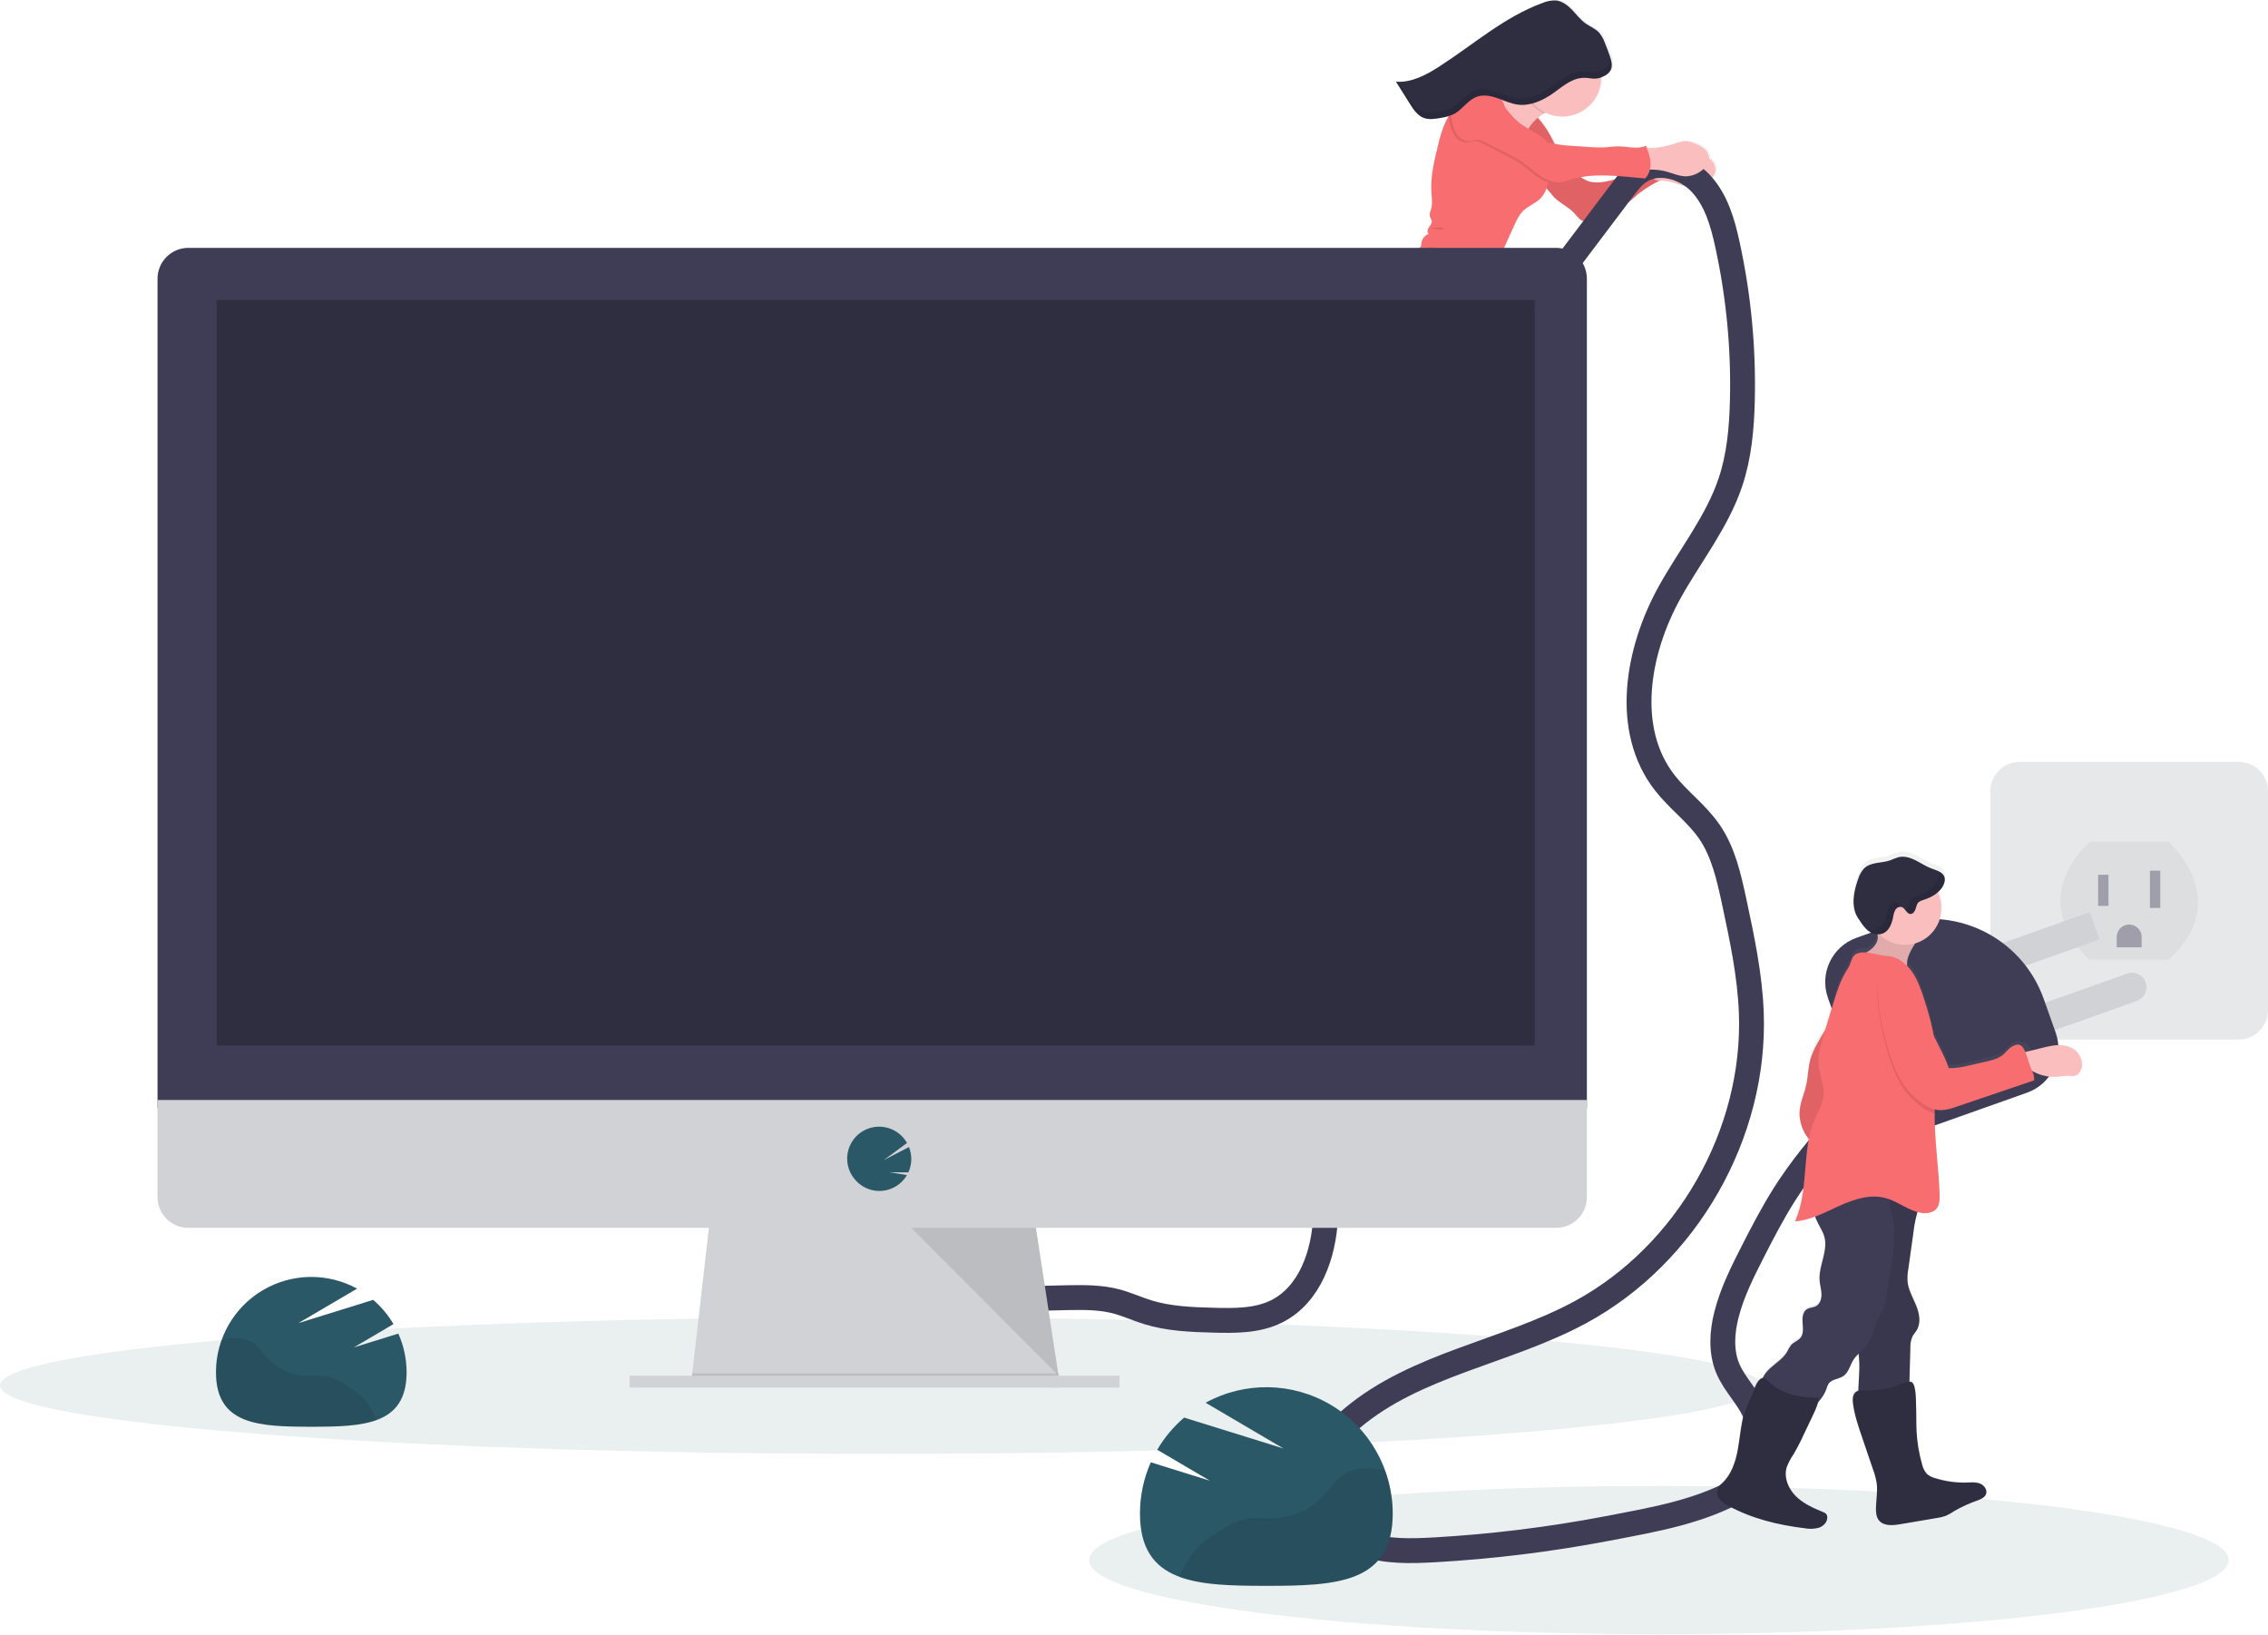
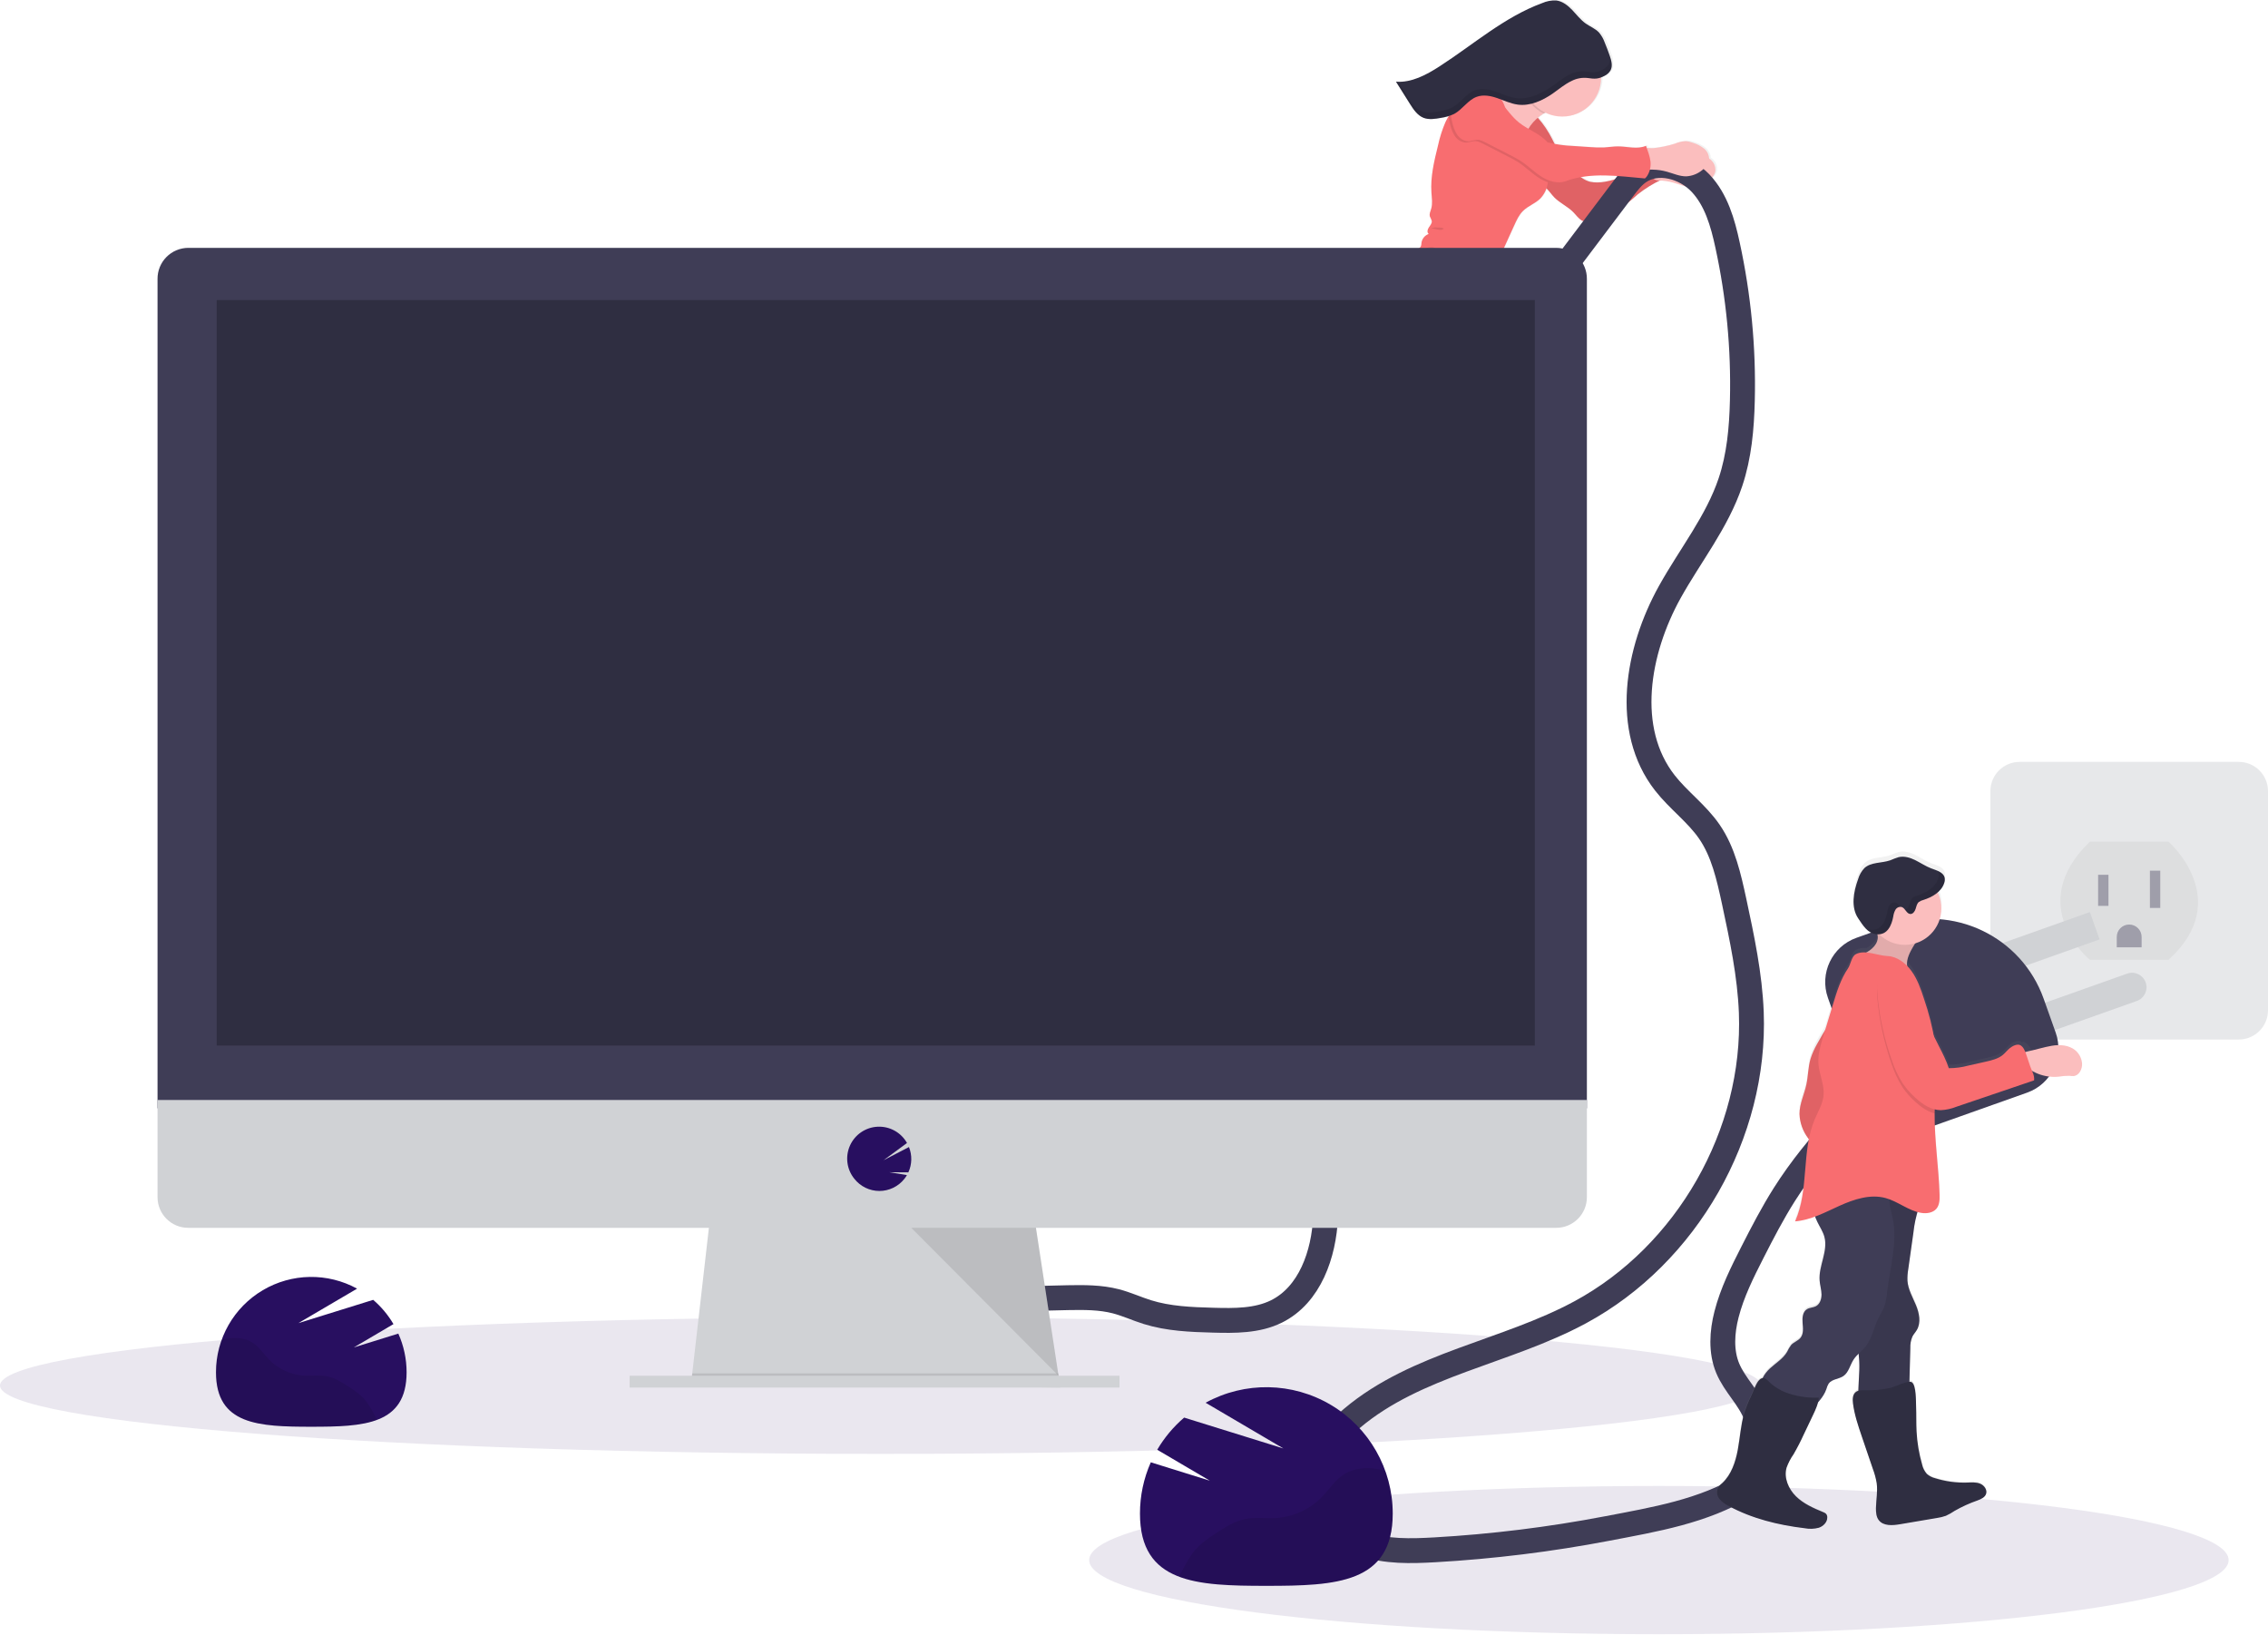
<svg xmlns="http://www.w3.org/2000/svg" xmlns:xlink="http://www.w3.org/1999/xlink" data-name="Layer 1" width="1094.72" height="788.69" viewBox="0 0 1094.72 788.69">
  <defs>
    <linearGradient id="a" x1="2938.83" y1="215.4" x2="2938.83" y2="-91.93" gradientTransform="rotate(59.3 1726.545 -1812.88)" gradientUnits="userSpaceOnUse">
      <stop offset="0" stop-color="gray" stop-opacity=".25" />
      <stop offset=".54" stop-color="gray" stop-opacity=".12" />
      <stop offset="1" stop-color="gray" stop-opacity=".1" />
    </linearGradient>
    <linearGradient id="b" x1="1364.21" y1="820.42" x2="1364.21" y2="492.03" gradientTransform="matrix(-1 -.04 -.04 1 2349.24 29.65)" xlink:href="#a" />
  </defs>
  <g opacity=".5">
    <rect x="960.72" y="367.69" width="134" height="134" rx="14.12" fill="#d0d2d5" />
    <path d="M1008.72 406.2h38s32 28 0 57h-38s-32-26 0-57z" opacity=".1" />
    <path fill="#3f3d56" d="M1012.72 422.19h5v15h-5zm25-2h5v18h-5zm-10 26a6 6 0 016 6v5h-12v-5a6 6 0 016-6z" />
  </g>
  <path d="M674.41 294.11c3.17-.07 6.33.17 9.49 0 2.89-.14 5.76-.61 8.65-.9 4.94-.49 9.92-.45 14.88-.66 3.26-.14 6.7-.46 9.34-2.38 2.48-1.79 3.86-4.71 6.07-6.83 9-8.65 15.17-20.22 23.17-29.82 2-2.44 4.09-4.87 5.9-7.48 3.47-5 5.92-10.67 8.36-16.27a45.11 45.11 0 002.4-6.42c.45-1.76.68-3.58 1.28-5.3 1.24-3.52 4.22-6.6 4.58-10.31l-.42.06c3.64-4.63 3.08-12.7 4.88-18.63a80.28 80.28 0 014.17-10.29l6.69-14.57c1.15-2.5 2.35-5.08 4.34-7 2.41-2.33 5.77-3.49 8.19-5.81a12.71 12.71 0 003.14-5.11l.21.2c1.28 1.25 2.28 2.78 3.53 4.07 2.69 2.78 6.42 4.37 9.16 7.1 1.4 1.39 2.55 3.08 4.24 4.09a4.7 4.7 0 005.44-.67c4.91-4.32 12.23-4.72 17.54-8.53 1.47-1.06 2.75-2.35 4.13-3.51a56.32 56.32 0 0110.67-6.7 26.61 26.61 0 016.59.94c3.08.85 6.09 2.26 9.29 2.2a13.4 13.4 0 007.81-3c1.63-1.26 3.12-3 3.36-5a6.42 6.42 0 00-2.4-5.4c-.22-.19-.45-.36-.68-.53A6.68 6.68 0 00876 127a16 16 0 00-5.45-2.78 11.69 11.69 0 00-3.44-.78 15.7 15.7 0 00-5.34 1.25 51.34 51.34 0 01-10.47 2.2c-.63.06-1.91-.07-3-.08l-.37-1.06c-4.16 1.92-9 .34-13.56.35-2.22 0-4.43.39-6.64.53a59.92 59.92 0 01-7.34-.16L813 126a87.11 87.11 0 01-9.42-1c-.83-1.69-1.66-3.38-2.59-5a46.27 46.27 0 00-5.49-7.63 26.52 26.52 0 012.64-2l.18-.11c.23-.13.51-.27.82-.41a18.93 18.93 0 0027.06-17.08 14.5 14.5 0 001.6-.73c.3-.16.6-.33.89-.52l.43-.29a8.34 8.34 0 00.78-.67c.12-.12.24-.24.35-.37a4.78 4.78 0 00.57-.84c.06-.12.12-.23.17-.35s0-.09.05-.14.07-.18.1-.26 0-.12.05-.18l.06-.24a1.29 1.29 0 000-.19v-.44a1.64 1.64 0 010-.22 1.7 1.7 0 000-.22v-.22a1.62 1.62 0 000-.22v-.27a1.79 1.79 0 000-.23v-.91a1.16 1.16 0 000-.18 2.33 2.33 0 000-.28v-.16c0-.05 0-.2-.07-.3v-.14l-.09-.32v-.12c0-.11-.07-.22-.1-.33v-.1l-.12-.36v-.06c0-.17-.11-.35-.17-.52-.75-2.16-1.56-4.31-2.42-6.43a15.64 15.64 0 00-2.78-4.86c-1.77-1.88-4.31-2.82-6.43-4.32-2.5-1.76-4.37-4.25-6.49-6.47s-4.69-4.23-7.74-4.6a15.16 15.16 0 00-7.06 1.29c-18.37 6.78-33.41 20.14-49.88 30.74-6.41 4.13-13.59 8-21.18 7.47l6.7 10.64c.32.52.65 1 1 1.54s.7 1 1.07 1.5a12.07 12.07 0 003.51 3.22 7.69 7.69 0 001.08.52 8.88 8.88 0 001 .31c2.39.57 5 .09 7.42-.39.83-.16 1.66-.33 2.48-.52l1-.28h.16v.16c-.56 1-1.09 1.91-1.56 2.9a60.81 60.81 0 00-3.57 11.12c-1.89 7.5-3.79 15.16-3.29 22.86.17 2.6.61 5.26-.14 7.76-.36 1.23-1 2.49-.66 3.71a17.12 17.12 0 01.92 2.18c.16 1.16-.76 2.16-1.42 3.12s-1 2.49-.06 3.16a5.39 5.39 0 00-3.57 4.45 3.79 3.79 0 01-.34 1.71 4.23 4.23 0 01-1 .93 5.39 5.39 0 00-1.87 3.36c-1.93 0-3.56 1.88-5.32 3a21.45 21.45 0 01-4.85 1.76c-4.83 1.54-9 4.71-12.77 8.05-2.1 1.83-4.22 3.85-5.14 6.47-.3.86-.46 1.76-.72 2.63a18.14 18.14 0 01-2.32 4.74 34.23 34.23 0 01-7 7.82 18.59 18.59 0 00-3.6 3.86c-1.53 2.21-4.64 2.87-6.28 5a23.75 23.75 0 01-2 3c-1.27 1.2-3.19 1.3-4.81 2-3.79 1.57-5.54 6-8.92 8.34a.94.94 0 01-.67.22c-.29 0-.46-.35-.71-.52-.49-.33-1.14-.08-1.72.07s-1.36.09-1.51-.49c-8.15-4.94-16.16-10.3-24.32-15.24l-3.72-2.25-19.9-12.06a1.48 1.48 0 00-1.57 0l-.62.43c-1-1.06-2.11-2-2.77-2.78-.27-.31-.54-.62-.82-.92a1.22 1.22 0 00.53-.1 1 1 0 00.43-1.3 3.26 3.26 0 00-.92-1.17 22.15 22.15 0 01-2.39-2.73 25.24 25.24 0 00-2.63-3.44 4.83 4.83 0 00-3.9-1.55 6.33 6.33 0 00-2.26.91 37.09 37.09 0 00-7.5 5.75.79.79 0 00-.33.62c0 .2.2.35.22.54a.7.7 0 01-.19.5 20.93 20.93 0 01-4.73 4.31q-3.81 2.85-7.45 5.92a10.42 10.42 0 00-3.48 4.25 8.31 8.31 0 00.61 5.9c1.66 3.91 4.57 7.15 7.45 10.28a3.64 3.64 0 001.91 1.34 2.43 2.43 0 001.73-.42c1.77-1.16 2.06-3.56 2.19-5.66.05-1 .11-1.92.17-2.88a1.33 1.33 0 01.11-.56 1.4 1.4 0 01.61-.49l2.75-1.45c-.08-.13-.17-.26-.26-.39a11.21 11.21 0 016.49-.42c1.46.43 2.8 1.3 4.2 1.84a9.29 9.29 0 001 5.42c5.13.53 9.75 2.81 14.34 5.11a114.33 114.33 0 0110.78 6.09q4.24 2.76 8.3 5.77c3.84 2.84 7.55 5.85 11.22 8.89a54.11 54.11 0 007.67 5.65c7.22 4.05 16.9 4.19 23.53-.86 8.36-6.37 19-9.68 28-15.19a31.6 31.6 0 007.25-5.57 4.94 4.94 0 01-.12.77c-.54 2.49-2.69 4.29-3.5 6.81-.63 2-.4 4.31-1.62 6-.93 1.29-2.67 2.21-2.72 3.8 0 .44.13.88.13 1.32a4.13 4.13 0 01-.48 1.59c-1 2.25-2.12 4.61-4.17 6-.8.55-1.82 1.05-2 2a1.89 1.89 0 01-.21.79c-.34.47-1.09.22-1.63.42-.75.28-.87 1.25-1.17 2a3.24 3.24 0 01-3.27 1.92c-6.83-.83-13.54 2.26-20.42 2.08-2.37-.07-4.73-.31-7.11-.33-7.3-.06-14.45 2-21.48 4a11.34 11.34 0 00-1.42 4.5 17.37 17.37 0 01-7.35.28 15.67 15.67 0 00-1.84-.25 2.77 2.77 0 00.16-1.42 40.15 40.15 0 00-8.23 3.67c-1.71 1-3.52 2.4-3.68 4.37a6.57 6.57 0 00.32 2.24l.93 3.53a3.72 3.72 0 00.83 1.77c.31.3.72.48 1 .8a3.14 3.14 0 01.54 1.27l.78 3.06a19.46 19.46 0 01.62 3.11c.09 1 0 1.92.07 2.88a29.93 29.93 0 00.69 4.7l1.11 5.54a18.91 18.91 0 001.31 4.5c.47 1 1.1 1.86 1.48 2.86.3.77.44 1.59.8 2.32a6.19 6.19 0 002.9 2.68 3.23 3.23 0 001.41.44c1.42 0 2.44-1.32 3.1-2.58a15.6 15.6 0 002.07-7.52c0-1.06-.21-2.11-.3-3.17-.24-3 .62-5.92.62-8.91a1.75 1.75 0 00-1.25-1.82c.09-2.54.08-5.23 1.42-7.4a11.15 11.15 0 012.44-2.65c.37 1.18.78 2.35 1.24 3.49 7.61-2.22 15.47-4.36 23.44-4.56zM837 140.54c-.54.2-1.09.4-1.65.58-4.66 1.55-10 3.06-14.82 2a12.87 12.87 0 01-4.06-2l-.35-.22c6.79-1.19 13.88-.9 20.88-.36z" transform="translate(-52.64 -55.65)" fill="url(#a)" />
  <path d="M811.42 74.6a15.45 15.45 0 015.31-1.23 11.65 11.65 0 013.42.79 16.08 16.08 0 015.44 2.8 6.51 6.51 0 012.41 5.4c-.23 2-1.71 3.73-3.33 5a13.27 13.27 0 01-7.76 3c-3.18.05-6.18-1.38-9.25-2.23a26.56 26.56 0 00-6.86-1 15 15 0 01-3.49-.22 3.74 3.74 0 01-2.68-2.06 5.28 5.28 0 010-3c.23-1.24.19-4.18 1.29-4.92.88-.6 4-.12 5.08-.21a50.14 50.14 0 0010.42-2.12z" fill="#fbbebe" />
  <path d="M740.03 54.47a46.24 46.24 0 017.75 10c3.52 6.14 5.76 13.28 11.06 18a37.32 37.32 0 004.47 3.23 12.9 12.9 0 004.06 2c4.76 1.07 10.1-.42 14.74-2a93.35 93.35 0 0013.33-6 11 11 0 001.56 5.48c1.11 1.57 3.38 2.49 5 1.5a59.3 59.3 0 00-11.53 7.13c-1.37 1.16-2.64 2.44-4.1 3.49-5.27 3.79-12.56 4.17-17.43 8.47a4.69 4.69 0 01-5.41.65c-1.69-1-2.84-2.72-4.23-4.11-2.74-2.74-6.46-4.34-9.15-7.13-1.25-1.29-2.25-2.82-3.53-4.08-1.83-1.8-4.21-3-5.89-5-1.25-1.47-2-3.26-3.17-4.83-1-1.36-2.18-2.55-3.07-4-2.18-3.47-2.16-8-.91-11.89s4.12-7.52 6.45-10.91z" fill="#f86d70" />
  <path d="M740.03 54.47a46.24 46.24 0 017.75 10c3.52 6.14 5.76 13.28 11.06 18a37.32 37.32 0 004.47 3.23 12.9 12.9 0 004.06 2c4.76 1.07 10.1-.42 14.74-2a93.35 93.35 0 0013.33-6 11 11 0 001.56 5.48c1.11 1.57 3.38 2.49 5 1.5a59.3 59.3 0 00-11.53 7.13c-1.37 1.16-2.64 2.44-4.1 3.49-5.27 3.79-12.56 4.17-17.43 8.47a4.69 4.69 0 01-5.41.65c-1.69-1-2.84-2.72-4.23-4.11-2.74-2.74-6.46-4.34-9.15-7.13-1.25-1.29-2.25-2.82-3.53-4.08-1.83-1.8-4.21-3-5.89-5-1.25-1.47-2-3.26-3.17-4.83-1-1.36-2.18-2.55-3.07-4-2.18-3.47-2.16-8-.91-11.89s4.12-7.52 6.45-10.91z" opacity=".1" />
  <path d="M562.3 146.82a10.36 10.36 0 00-2.82-2.55 8.54 8.54 0 00-5.27-.54c-4.46.68-8.6 2.72-12.52 5-3.16 1.81-6.3 3.82-8.56 6.67a6.85 6.85 0 00-1.51 3 6.18 6.18 0 00.23 2.73 6.6 6.6 0 003.57 4.62c2.09.82 4.42-.05 6.52-.85 2.82-1.09 5.92-2.1 8.82-1.24 2.15.64 4 2.27 6.27 2.33 2.67.08 4.83-2.08 6.53-4.14 1.47-1.8 4.69-5.05 4.48-7.58s-4.16-5.64-5.74-7.45zm33.7 77.83a17.27 17.27 0 01-7.5.31c-1.52-.28-3.38-.64-4.35.55a3.58 3.58 0 00-.61 1.48c-2.49 10.19-.21 21 4 30.65a.94.94 0 00.28.42c.27.2.64.06.95-.07a11.28 11.28 0 002.83-1.65c1.92-1.74 2.33-4.57 2.42-7.16s.05-5.33 1.39-7.55c1.68-2.75 5.19-4.09 6.57-7 1.11-2.37.53-5.18-.45-7.6-.33-.84-.46-3-1.24-3.41s-3.4.79-4.29 1.03z" fill="#fbbebe" />
  <path d="M562.01 145.8a1 1 0 00.42-1.3 3.38 3.38 0 00-.92-1.18 20.69 20.69 0 01-2.38-2.74 27.68 27.68 0 00-2.63-3.44 4.85 4.85 0 00-3.89-1.56 6 6 0 00-2.25.9 36.36 36.36 0 00-7.45 5.72c-.17.17-.36.38-.32.62s.2.34.22.54a.69.69 0 01-.18.49 20.68 20.68 0 01-4.7 4.29q-3.78 2.84-7.4 5.9a10.3 10.3 0 00-3.45 4.23 8.41 8.41 0 00.63 5.89c1.67 3.92 4.58 7.16 7.45 10.31a3.78 3.78 0 001.92 1.35 2.42 2.42 0 001.72-.42c1.75-1.15 2-3.55 2.15-5.64l.16-2.89a1.29 1.29 0 01.11-.55 1.35 1.35 0 01.61-.49l2.72-1.44a8.77 8.77 0 00-8-4.16 3 3 0 01-2.14-.29 1.76 1.76 0 010-2.44 5.38 5.38 0 012.36-1.31c7.17-2.63 13.65-6.85 20.61-10a5.29 5.29 0 012.46-.57c.7.05 1.52.46 2.17.18zm28.25 104.72c-.32.6-.43 1.3-.78 1.89s-1.11 1-1.7.7a1.75 1.75 0 01-.66-.89 37.36 37.36 0 01-2.45-22.06 13.91 13.91 0 011.07-3.52c.53-1.08 1.3-2.18 1.08-3.36a39.64 39.64 0 00-8.18 3.64c-1.7 1-3.49 2.39-3.65 4.35a6.84 6.84 0 00.33 2.24l.94 3.53a3.65 3.65 0 00.84 1.77c.3.3.71.49 1 .81a3 3 0 01.54 1.26l.79 3.06a19.6 19.6 0 01.63 3.12c.09 1 0 1.92.08 2.88a31 31 0 00.7 4.69l1.13 5.54a19.26 19.26 0 001.32 4.5c.47 1 1.1 1.86 1.49 2.87.29.77.44 1.59.8 2.32a6.29 6.29 0 002.89 2.69 3.39 3.39 0 001.41.45c1.41.05 2.42-1.32 3.08-2.58a15.56 15.56 0 002-7.5c0-1.06-.22-2.11-.31-3.17-.25-3 .59-5.91.58-8.9.02-2.8-3.94-2.27-4.97-.33z" fill="#f86d70" />
  <path d="M736.98 76.29a22.08 22.08 0 01-8-6.25 38.19 38.19 0 01-3-4.45 135.15 135.15 0 01-9.75-20.07c4.26.87 8.73 1.66 12.92.46a17.84 17.84 0 006-3.18 51.87 51.87 0 006.32-6.17 60.76 60.76 0 005 8c1.07 1.44 4.69 4.37 4.42 6.33s-4.27 2.94-5.89 3.87l-.17.11a22.68 22.68 0 00-6.15 5.73c-3.14 4.46-4.23 10.68-1.7 15.62z" fill="#fbbebe" />
  <path d="M745.08 54.79a18.74 18.74 0 01-9.85-12 51.87 51.87 0 006.32-6.17 60.76 60.76 0 005 8c1.07 1.44 4.69 4.37 4.42 6.33s-4.27 2.91-5.89 3.84z" opacity=".1" />
  <circle cx="754.08" cy="37.53" r="18.73" fill="#fbbebe" />
  <path d="M713.11 154.2a8.74 8.74 0 01-8.62.21 16.59 16.59 0 01-3.72-3.13c-6.15-6.31-12-13-16.11-20.83a14.44 14.44 0 01-1.82-5.37 5.9 5.9 0 011.93-5.12 4.16 4.16 0 001-.93 3.75 3.75 0 00.33-1.7 5.31 5.31 0 013.54-4.43c-1-.68-.6-2.19.05-3.16s1.56-2 1.4-3.12a17.12 17.12 0 00-.92-2.18c-.36-1.22.29-2.48.64-3.7.73-2.5.29-5.16.11-7.76-.53-7.7 1.34-15.34 3.19-22.83a61.24 61.24 0 013.52-11.1c.47-1 1-2 1.54-2.89a76.83 76.83 0 016.29-8.75 11.36 11.36 0 014.29-3.84 4.24 4.24 0 01.5-.18 10.88 10.88 0 013.82-.29c3.38.21 6.93 1 9.34 3.38s3.19 5.72 4.28 8.94a24.63 24.63 0 001.26 3.15c1.59 3.16 4.18 5.68 6.73 8.13l2.77 2.67c1.39 1.34 3.8 1 5.11 2.41a6.48 6.48 0 011.17 2.24 34.75 34.75 0 012.55 11.33 18.75 18.75 0 01-.15 2.59 13.64 13.64 0 01-3.79 8c-2.4 2.31-5.74 3.45-8.13 5.77-2 1.92-3.16 4.49-4.3 7l-6.61 14.54a82.39 82.39 0 00-4.11 10.25c-2.08 6.99-.9 16.85-7.08 20.7z" fill="#f86d70" />
  <path d="M655.36 236.6c-4.94.2-9.89.14-14.81.61-2.87.28-5.73.75-8.61.87-3.14.14-6.29-.11-9.44-.05-7.93.17-15.75 2.28-23.38 4.46a44.4 44.4 0 01-3.31-16.57 10.57 10.57 0 010-1.13 11.37 11.37 0 011.41-4.58c7-2 14.1-4 21.37-3.9 2.37 0 4.72.28 7.08.35 6.85.21 13.51-2.86 20.31-2a3.2 3.2 0 003.25-1.91c.29-.74.41-1.71 1.16-2 .54-.2 1.28.05 1.62-.41a2.1 2.1 0 00.21-.79c.2-1 1.21-1.45 2-2 2-1.38 3.13-3.74 4.13-6a4.07 4.07 0 00.47-1.58c0-.44-.14-.88-.13-1.33 0-1.58 1.77-2.49 2.69-3.78 1.21-1.7 1-4 1.59-6 .8-2.52 2.93-4.31 3.46-6.79a4.94 4.94 0 00.12-.77 31.32 31.32 0 01-7.21 5.54c-8.88 5.47-19.5 8.74-27.79 15.07-6.58 5-16.22 4.85-23.42.78a54.16 54.16 0 01-7.66-5.67c-3.66-3-7.36-6.07-11.19-8.93q-4-3-8.29-5.79a114.13 114.13 0 00-10.74-6.29c-4.58-2.32-9.19-4.62-14.29-5.17a10.53 10.53 0 01-.28-8.64 29.14 29.14 0 014.68-7.55 21.78 21.78 0 015.36-5.47 1.46 1.46 0 011.56 0l19.82 12.17 3.71 2.27c8.13 5 16.13 10.35 24.26 15.32.15.57.94.64 1.51.49s1.22-.39 1.71-.06c.24.16.41.46.71.52a1 1 0 00.66-.22c3.36-2.31 5.08-6.75 8.85-8.3 1.61-.66 3.52-.76 4.78-2a22.71 22.71 0 002-3c1.63-2.13 4.72-2.77 6.23-5a18.35 18.35 0 013.57-3.84 33.83 33.83 0 007-7.79 18.08 18.08 0 002.29-4.72c.26-.87.42-1.77.71-2.63.91-2.62 3-4.63 5.09-6.45 3.79-3.32 7.88-6.47 12.68-8a21.44 21.44 0 004.83-1.75c1.93-1.18 3.7-3.37 5.91-2.86a5 5 0 012.19 1.38 69.61 69.61 0 017.45 8.53q5.35 6.81 10.69 13.63a15.75 15.75 0 004.19 4.15 11.49 11.49 0 007.75 1c-.35 3.71-3.3 6.77-4.52 10.29-.59 1.71-.82 3.53-1.26 5.28a43.25 43.25 0 01-2.37 6.41c-2.4 5.59-4.82 11.21-8.26 16.23-1.78 2.61-3.83 5-5.84 7.45-7.93 9.57-14 21.11-23 29.72-2.18 2.11-3.56 5-6 6.81-2.65 1.96-6.07 2.26-9.26 2.39z" fill="#434175" />
  <path d="M693.04 109.72a5.43 5.43 0 00-2.5.75c1.83-.64 4.06 1.07 5.75.26.79-.38.67-.49 0-.72-1.01-.34-2.23-.03-3.25-.29z" opacity=".1" />
  <path fill="#d0d2d5" d="M935.241 466.28l73.503-26.101 4.685 13.192-73.503 26.102zm24.589 27.357l66.906-23.759a7 7 0 018.94 4.254 7 7 0 01-4.255 8.94l-66.907 23.758-4.684-13.193z" />
  <path d="M896.087 452.598l16.303-5.789a58 58 0 0174.065 35.248l5.789 16.303a22.68 22.68 0 01-13.783 28.962l-49.587 17.608a22.68 22.68 0 01-28.962-13.783l-17.608-49.587a22.68 22.68 0 0113.783-28.962z" fill="#3f3d56" />
  <path d="M692.14 119.48a3.88 3.88 0 00-2.11-.13 4.46 4.46 0 00-2.75 1.35 1.5 1.5 0 001.23 0 7.27 7.27 0 012-.22c.58 0 2.31.64 2.76.36.66-.43-.68-1.19-1.13-1.36zm54.99-31.54a19.42 19.42 0 01-4.28-2.06c-3.51-2.23-6.46-5.26-9.93-7.54a55.25 55.25 0 00-5.43-3l-11.71-6a11.87 11.87 0 00-2.84-1.16c-1.91-.42-4.06.86-6 .59a7.23 7.23 0 01-4.88-3.37 17.57 17.57 0 01-2.2-5.67 29.09 29.09 0 01-.67-3.59 16 16 0 01-.07-3.79 9.48 9.48 0 013.3-6.46 12.09 12.09 0 014.64-2 19.37 19.37 0 013.21-.53 11.43 11.43 0 011.85 0c4.42.35 8.16 3.35 11.11 6.65 1.55 1.74 3 3.61 4.48 5.38a24.63 24.63 0 001.26 3.15c1.59 3.16 4.18 5.68 6.73 8.13l2.77 2.67c1.39 1.34 3.8 1 5.11 2.41a6.48 6.48 0 011.17 2.24 34.75 34.75 0 012.53 11.36 18.75 18.75 0 01-.15 2.59zm-91.07 127.98l-60.26 8.87a11.37 11.37 0 011.41-4.58c7-2 14.1-4 21.37-3.9 2.37 0 4.72.28 7.08.35 6.85.21 13.51-2.86 20.31-2a3.2 3.2 0 003.25-1.91c.29-.74.41-1.71 1.16-2 .54-.2 1.28.05 1.62-.41a2.1 2.1 0 00.21-.79c.2-1 1.21-1.45 2-2 2-1.38 3.13-3.74 4.13-6a4.07 4.07 0 00.47-1.58c0-.44-.14-.88-.13-1.33 0-1.58 1.77-2.49 2.69-3.78 1.21-1.7 1-4 1.59-6 .8-2.52 2.93-4.31 3.46-6.79l.26-.34 10.26-4z" opacity=".1" />
-   <ellipse cx="425" cy="668.67" rx="425" ry="33" fill="#2b5867" opacity=".1" />
-   <ellipse cx="800.72" cy="752.92" rx="275" ry="35.77" fill="#2b5867" opacity=".1" />
+   <ellipse cx="425" cy="668.67" rx="425" ry="33" fill="#280f60" opacity=".1" />
+   <ellipse cx="800.72" cy="752.92" rx="275" ry="35.77" fill="#280f60" opacity=".1" />
  <path d="M475.25 641.95l.28-14.16q20-1.14 40-1.52c7.74-.14 15.58-.19 23.07 1.75 5.19 1.35 10.1 3.63 15.22 5.23 10.2 3.18 21 3.6 31.71 3.89 10.39.29 21.24.39 30.57-4.2 16.15-8 22.94-27.65 23.73-45.64s-2.79-36.12-.3-54" fill="none" stroke="#3f3d56" stroke-miterlimit="10" stroke-width="12" />
  <path fill="#d0d2d5" d="M511.81 669.66l-178.19-2.28.52-4.57 8.62-75.39h156.48l11.52 75.39.88 5.71.17 1.14z" />
  <path opacity=".1" d="M511.64 668.52h-88.93l-89.09-1.14.52-4.57h176.62l.88 5.71z" />
  <path fill="#d0d2d5" d="M303.92 663.95h236.45v5.71H303.92z" />
  <path d="M765.96 134.62a14.87 14.87 0 00-14.8-15H90.84a14.88 14.88 0 00-14.8 15v400.26h689.92z" fill="#3f3d56" />
  <path d="M76.04 530.88v46.89a14.8 14.8 0 0014.8 14.8h660.32a14.8 14.8 0 0014.8-14.8v-46.89z" fill="#d0d2d5" />
  <path fill="#2f2e41" d="M104.6 144.8h636.23v359.81H104.6z" />
-   <path d="M424.43 574.78a15.43 15.43 0 0012.13-5.89 15.28 15.28 0 001.2-1.77l-8.46-1.39 9.15.07a15.44 15.44 0 00.29-12.22l-12.27 6.37 11.32-8.32a15.42 15.42 0 10-25.43 17.25 15.4 15.4 0 0012.07 5.9z" fill="#2b5867" />
+   <path d="M424.43 574.78a15.43 15.43 0 0012.13-5.89 15.28 15.28 0 001.2-1.77l-8.46-1.39 9.15.07a15.44 15.44 0 00.29-12.22l-12.27 6.37 11.32-8.32a15.42 15.42 0 10-25.43 17.25 15.4 15.4 0 0012.07 5.9z" fill="#280f60" />
  <path opacity=".1" d="M439.85 592.56l71.09 71.39-10.91-71.39h-60.18z" />
  <path d="M745.18 141.87l38.18-50.59c2.28-3 4.63-6.13 7.76-8.29 9-6.22 22.19-2.54 29.72 5.43s10.69 19.06 13 29.78a316.11 316.11 0 017.16 75.15c-.32 13.29-1.51 26.72-5.74 39.33-6.42 19.18-19.43 35.33-29.26 53-15.83 28.47-22.46 66.44-2.42 92.13 6.53 8.37 15.42 14.77 21.45 23.51 6.81 9.87 9.46 21.94 12 33.66 3.79 17.7 7.59 35.51 8.29 53.6 2.26 58.49-31.09 116.93-82.59 144.75-35.75 19.32-79 24.92-110.09 51.12-11 9.23-20.48 22.8-17.78 36.86 2.2 11.41 12.22 20.08 23.22 23.85s22.93 3.46 34.53 2.8a636.33 636.33 0 0083-10.25c23.23-4.44 46.42-8.27 66.67-20.49a14 14 0 005.05-4.53c1.31-2.19 1.53-4.84 1.71-7.39.55-7.51 1.07-15.3-1.58-22.35-3.09-8.24-10.14-14.48-13.52-22.6s-2.77-17.47-.58-26c2.7-10.54 7.61-20.36 12.55-30.05 4.81-9.44 9.69-18.85 15.35-27.8 15.94-25.16 37.72-46 59.27-66.55" fill="none" stroke="#3f3d56" stroke-miterlimit="10" stroke-width="12" />
  <path d="M808.36 69.35a15 15 0 015.31-1.23 12 12 0 013.42.78 16.1 16.1 0 015.44 2.81 6.49 6.49 0 012.41 5.4c-.23 2-1.71 3.72-3.33 5a13.22 13.22 0 01-7.76 3c-3.18 0-6.18-1.38-9.25-2.24a26.55 26.55 0 00-6.86-1 15 15 0 01-3.49-.23 3.73 3.73 0 01-2.68-2.05 5.38 5.38 0 010-2.95c.24-1.24.2-4.19 1.3-4.93.88-.59 4-.11 5.08-.2a51.46 51.46 0 0010.41-2.16z" fill="#fbbebe" />
  <path d="M794.49 70.35c-4.14 1.9-9 .32-13.5.31-2.21 0-4.41.37-6.61.5a59.44 59.44 0 01-7.31-.19l-7.32-.5a62.44 62.44 0 01-12.79-1.76c-3.58-4.22-9.39-6.08-13.71-9.52-3.46-2.76-5.94-6.52-8.89-9.83s-6.69-6.3-11.1-6.65a16.41 16.41 0 00-5.07.54 11.82 11.82 0 00-4.63 2 9.44 9.44 0 00-3.3 6.46 21.68 21.68 0 00.73 7.38 17.62 17.62 0 002.2 5.68 7.34 7.34 0 004.89 3.37c1.93.26 4.07-1 6-.6a11.87 11.87 0 012.84 1.16l11.72 6a56.26 56.26 0 015.42 3c3.48 2.28 6.42 5.31 9.93 7.54s7.94 3.63 11.84 2.17c12-4.47 25.52-2.39 38.25-1.28-.08-.24.44-.46.59-.66a10.75 10.75 0 002-7.49c-.31-2.63-1.31-5.11-2.18-7.63z" fill="#f86d70" />
  <path d="M774.36 36.66a6.85 6.85 0 003-2.68c1.14-2.11.44-4.7-.34-7s-1.57-4.31-2.44-6.43a15.49 15.49 0 00-2.78-4.87c-1.77-1.89-4.3-2.84-6.41-4.33-2.5-1.77-4.37-4.28-6.48-6.49S754.22.6 751.18.23a14.94 14.94 0 00-6.82 1.27c-18.26 6.71-33.19 20-49.54 30.54-6.36 4.11-13.5 7.94-21 7.39l6.71 10.66c1.71 2.73 3.63 5.62 6.63 6.79 2.65 1 5.61.5 8.39 0a22.61 22.61 0 006.39-1.92c4-2.17 6.57-6.68 10.87-8.25 3.21-1.17 6.79-.45 10 .67s6.36 2.64 9.74 3.1c6 .81 12-1.9 17-5.4 3-2.08 5.73-4.47 9-6a13.56 13.56 0 018-1.41c3.03.42 4.81.56 7.81-1.01z" fill="#2f2e41" />
  <path d="M777.36 33.98c1.12-2.07.46-4.61-.3-6.84a6 6 0 01-.5 3.77 7 7 0 01-3 2.68c-3 1.58-4.82 1.44-7.9.93a13.66 13.66 0 00-8 1.41c-3.25 1.57-6 4-9 6-5 3.5-11 6.2-17 5.39-3.39-.45-6.52-2-9.74-3.1s-6.81-1.84-10-.67c-4.29 1.57-6.83 6.09-10.86 8.25a22.71 22.71 0 01-6.39 1.92c-2.79.54-5.75 1.07-8.39 0-3-1.16-4.92-4.06-6.64-6.79l-4.75-7.55h-1.15l6.71 10.66c1.71 2.73 3.63 5.62 6.63 6.79 2.65 1 5.61.5 8.39 0a22.61 22.61 0 006.39-1.92c4-2.17 6.57-6.68 10.87-8.25 3.21-1.17 6.79-.45 10 .67s6.36 2.64 9.74 3.1c6 .81 12-1.9 17-5.4 3-2.08 5.73-4.47 9-6a13.56 13.56 0 018-1.41c3.08.5 4.9.64 7.89-.93a6.85 6.85 0 003-2.71z" opacity=".1" />
  <path d="M881.7 773.66a10 10 0 012.18-2.42c4.37-4.12 6.4-10.18 7.48-16.12s1.39-12 3.12-17.81a57.24 57.24 0 013.52-8.67c1-2.14 2.25-6.34 4.09-7.83a2.66 2.66 0 011.26-.61 14.65 14.65 0 013.62-4.82c2.86-2.59 6.35-4.65 8.26-8a17.64 17.64 0 011.93-3.29c1.29-1.43 3.33-2 4.52-3.51 1.55-1.94 1.2-4.71 1-7.19s0-5.43 2.14-6.72c1.28-.79 2.93-.72 4.26-1.41 2-1 2.79-3.53 2.75-5.78s-.74-4.44-.92-6.68c-.56-7.16 4.16-14.28 2.33-21.22-.69-2.63-2.26-4.92-3.43-7.36a17.2 17.2 0 01-1-2.54 35.57 35.57 0 01-9.73 2.35c5.51-12.36 4.11-26.73 6.68-40l-.33-.46a20.71 20.71 0 01-4.22-11.85c0-5 2.31-9.57 3.35-14.4.88-4.12.85-8.41 2-12.45a38.32 38.32 0 013.17-7.22c1.25-2.32 2.56-4.59 3.93-6.83q1.92-6.36 3.85-12.72c1.8-6 3.65-12 7.15-17.14 1.28-1.89 1.67-5.7 3.64-6.84a8.73 8.73 0 015.2-.91c2.78-1.56 5.22-3.81 5.57-6.89a6.68 6.68 0 00-.2-2h-.34c-4.41-.41-6.63-4.29-8.92-7.68-3.71-5.51-2.29-12.95 0-19.2a13 13 0 013-5.29c3.21-3 8.29-2.34 12.43-3.79a42.64 42.64 0 014.11-1.55c2.75-.65 5.63.26 8.15 1.52s4.87 2.92 7.51 3.92 5.9 1.79 6.55 4.5a4.91 4.91 0 01-.23 2.73 10.18 10.18 0 01-3.08 4.45 17.82 17.82 0 01-10.87 24.83 49 49 0 00-2.12 3.73c-1.16 2.24-2.14 4.88-1.75 7.28a21.37 21.37 0 012 2.44c2.87 4 4.5 8.7 6 13.38a139.66 139.66 0 014.84 18.27c2.44 5.18 5.42 10.14 7.19 15.59a35.2 35.2 0 009.38-1.25l8.44-1.92c2.93-.66 6-1.38 8.3-3.32 1.22-1 2.17-2.33 3.41-3.33s3.73-2.15 5.09-1.33a4 4 0 01.69.53c1.23-2.5 9.1 7.73 3.72 8.74l.35 1c.71 2.07 2.22 4.59 1.84 6.75L997 588.21a23.19 23.19 0 01-7.56 1.67 12.21 12.21 0 01-3-.4v1.99c-.1 13.19 2 26.3 2.39 39.48.07 2.4 0 5-1.52 6.88-1.7 2.06-4.72 2.46-7.35 2a16.65 16.65 0 01-1.86-.41 69.45 69.45 0 00-1.92 10.1l-2.49 17.76a26.45 26.45 0 00-.39 5.54c.29 4.18 2.5 7.94 4.1 11.81s2.55 8.5.44 12.11c-.65 1.12-1.56 2.08-2.15 3.24a13.1 13.1 0 00-1 5.67q-.23 8.1-.44 16.18a1.89 1.89 0 011.26.26c2.08 1.61 1.85 9.33 2 11.72.16 4 0 8.08.22 12.12a71.1 71.1 0 002.68 16.13 10.29 10.29 0 002.29 4.61 9.82 9.82 0 004.06 2.11 46.58 46.58 0 0015.42 2.1c2.11-.07 4.31-.27 6.27.53s3.54 3 2.83 5c-.61 1.68-2.46 2.48-4.13 3.11a64.81 64.81 0 00-11 5.06 29.31 29.31 0 01-4.26 2.41 21.58 21.58 0 01-4.38 1.08l-17.72 3c-3.63.63-8 1-10.31-2-1.25-1.62-1.43-3.82-1.37-5.87.1-4 .9-8.07.37-12.07a36.46 36.46 0 00-1.85-6.94l-5.32-15.72c-1.78-5.27-3.58-10.58-4.27-16.1-.25-2-.23-4.27 1.3-5.52a3.54 3.54 0 011.32-.68c.06-4.82.69-9.65.42-14.47-.07-1.2-.19-2.41-.29-3.61a16.82 16.82 0 00-2.48 2.92c-1.7 2.67-2.33 6.21-4.94 8-2.22 1.52-5.51 1.44-7.07 3.64a10.26 10.26 0 00-1.12 2.71 19.6 19.6 0 01-4 6.35 32.91 32.91 0 01-2.47 6.34q-2.21 4.65-4.4 9.3c-1.57 3.32-3.15 6.64-5 9.78a27 27 0 00-3.35 6.46c-1.41 4.94.88 10.36 4.53 14s8.44 5.73 13.16 7.68a3.62 3.62 0 011.35.8 2.58 2.58 0 01.6 1.74c0 2.31-1.89 4.29-4.07 5a15.27 15.27 0 01-6.83.25c-12.78-1.55-25.52-4.67-36.82-10.88a13.22 13.22 0 01-4.4-3.39 5.18 5.18 0 01-.78-5.13z" transform="translate(-52.64 -55.65)" fill="url(#b)" />
  <path d="M883.08 493.76q-3.19 4.9-6 10.06a37.17 37.17 0 00-3.17 7.16c-1.17 4-1.13 8.28-2 12.36-1 4.8-3.34 9.38-3.34 14.29a20.5 20.5 0 004.22 11.77 56.63 56.63 0 008.82 9.1 187.62 187.62 0 0012.48-61.21c.1-2.9.11-5.9-.94-8.6-.66-1.7-3.77-6.36-5.78-4.53-.73.67-.92 3.69-1.37 4.69a36.23 36.23 0 01-2.92 4.91z" fill="#f86d70" />
  <path d="M883.08 493.76q-3.19 4.9-6 10.06a37.17 37.17 0 00-3.17 7.16c-1.17 4-1.13 8.28-2 12.36-1 4.8-3.34 9.38-3.34 14.29a20.5 20.5 0 004.22 11.77 56.63 56.63 0 008.82 9.1 187.62 187.62 0 0012.48-61.21c.1-2.9.11-5.9-.94-8.6-.66-1.7-3.77-6.36-5.78-4.53-.73.67-.92 3.69-1.37 4.69a36.23 36.23 0 01-2.92 4.91z" opacity=".1" />
  <path d="M990.43 504.69c3.91-.65 8.25-.33 11.29 2.2a9.32 9.32 0 013.24 6.16c.26 2.78-1.35 6.06-4.13 6.28a13.17 13.17 0 01-2-.13 29.88 29.88 0 00-5.24.43 21.42 21.42 0 01-18.24-7.36c-2.38-2.94.76-4.29 3.59-4.89 3.86-.82 7.63-2.03 11.49-2.69z" fill="#fbbebe" />
  <path d="M923.55 595.01l-2.48 17.62a26 26 0 00-.38 5.5c.29 4.15 2.49 7.88 4.09 11.72s2.56 8.43.45 12c-.65 1.12-1.57 2.06-2.15 3.21a13 13 0 00-1 5.64l-.68 25a158.71 158.71 0 01-23.18-.13 1.35 1.35 0 01-.86-.22 1.38 1.38 0 01-.29-.91c-.34-5.85.68-11.71.35-17.56-.12-2.14-.43-4.27-.46-6.42-.13-8.71 4.18-17.24 2.88-25.86a57.35 57.35 0 00-1.6-6.42c-4.11-15-3.24-30.77-2.34-46.25a1.18 1.18 0 01.2-.7 1.23 1.23 0 01.55-.3 28.48 28.48 0 0125.78 4.91c1.09.88 3.84 1.73 4.56 2.77 1 1.47-.32 2.92-.89 4.48a56.89 56.89 0 00-2.55 11.92z" fill="#3f3d56" />
  <path d="M923.55 595.01l-2.48 17.62a26 26 0 00-.38 5.5c.29 4.15 2.49 7.88 4.09 11.72s2.56 8.43.45 12c-.65 1.12-1.57 2.06-2.15 3.21a13 13 0 00-1 5.64l-.68 25a158.71 158.71 0 01-23.18-.13 1.35 1.35 0 01-.86-.22 1.38 1.38 0 01-.29-.91c-.34-5.85.68-11.71.35-17.56-.12-2.14-.43-4.27-.46-6.42-.13-8.71 4.18-17.24 2.88-25.86a57.35 57.35 0 00-1.6-6.42c-4.11-15-3.24-30.77-2.34-46.25a1.18 1.18 0 01.2-.7 1.23 1.23 0 01.55-.3 28.48 28.48 0 0125.78 4.91c1.09.88 3.84 1.73 4.56 2.77 1 1.47-.32 2.92-.89 4.48a56.89 56.89 0 00-2.55 11.92z" opacity=".1" />
  <path d="M877.18 589.69c1.17 2.43 2.74 4.7 3.43 7.31 1.83 6.89-2.88 14-2.32 21.06.18 2.23.87 4.4.92 6.63s-.77 4.71-2.75 5.73c-1.33.69-3 .62-4.25 1.4-2.11 1.28-2.35 4.22-2.14 6.67s.55 5.21-1 7.14c-1.19 1.49-3.23 2.06-4.51 3.47a17.3 17.3 0 00-1.94 3.27c-1.91 3.33-5.39 5.38-8.25 8s-5.28 6.46-4 10.08c.94 2.67 3.58 4.31 6.12 5.56a64.93 64.93 0 0014.57 5.15 3.51 3.51 0 001.67.08 3.64 3.64 0 001.46-1c2.95-2.89 6-5.92 7.36-9.81a10.27 10.27 0 011.12-2.69c1.56-2.18 4.84-2.11 7.07-3.61 2.6-1.77 3.23-5.29 4.93-7.94 1.61-2.5 4.19-4.22 6-6.56 3-3.88 3.81-9.05 6-13.48.93-1.89 2.12-3.64 2.86-5.61a30.4 30.4 0 001.37-7.23c1.41-11.68 5-23.44 2.74-35-.5-2.55-1.27-5-1.59-7.62-.56-4.54.32-9.17-.35-13.7a3.73 3.73 0 00-1.51-2.9 4.18 4.18 0 00-1.72-.36 118.6 118.6 0 00-17.78.41c-3 .29-6.37.9-8.16 3.35-1.53 2.09-1.45 4.91-2 7.46-.6 3.13-2.19 4.85-3.86 7.31s-.72 4.9.51 7.43z" fill="#3f3d56" />
  <path d="M900.25 670.95c-1.58 0-3.33-.09-4.55.91-1.52 1.24-1.55 3.53-1.3 5.49.7 5.47 2.49 10.74 4.28 16l5.32 15.61a35.87 35.87 0 011.85 6.88c.53 4-.27 8-.37 12 0 2 .13 4.22 1.38 5.83 2.26 2.9 6.67 2.56 10.3 1.94l17.71-3a21.72 21.72 0 004.38-1.07 29.68 29.68 0 004.25-2.4 65.38 65.38 0 0111-5c1.66-.62 3.52-1.42 4.12-3.09.71-2-.87-4.19-2.83-5s-4.15-.6-6.27-.53a46.72 46.72 0 01-15.4-2.09 9.61 9.61 0 01-4.06-2.09 10.12 10.12 0 01-2.3-4.57 71.27 71.27 0 01-2.68-16c-.2-4-.06-8-.22-12-.1-2.37.13-10-2-11.63-1.59-1.22-8.14 2.15-10.28 2.64a49.57 49.57 0 01-12.33 1.17zm-58.35 11.12c-1.72 5.74-2 11.79-3.11 17.68s-3.1 11.91-7.47 16a9.69 9.69 0 00-2.17 2.4 5.06 5.06 0 00.75 5.23 13.13 13.13 0 004.39 3.37c11.29 6.16 24 9.26 36.81 10.8a15.36 15.36 0 006.82-.24c2.18-.74 4.11-2.7 4.07-5a2.53 2.53 0 00-.6-1.72 3.73 3.73 0 00-1.35-.79c-4.72-1.94-9.52-4.06-13.16-7.63s-5.94-9-4.53-13.86a27.38 27.38 0 013.34-6.41 106.05 106.05 0 005-9.7l4.4-9.23c1.28-2.69 2.59-5.47 2.8-8.46a40.57 40.57 0 01-16.21-2.59 25.54 25.54 0 01-6.67-4c-1.7-1.42-3.25-4.06-5.54-2.21-1.84 1.48-3 5.64-4.09 7.76a59.48 59.48 0 00-3.48 8.6z" fill="#2f2e41" />
  <path d="M906.36 452.89c-.44 3.83-4.16 6.37-7.71 7.88l22.46 7.18c-1.45-2.78-.27-6.18 1.17-9a50.81 50.81 0 014-6.4c.22-.31.47-.71.31-1.06a1.12 1.12 0 00-.63-.49c-4.62-2.06-9.38-4.19-14.43-4.94-1.46-.22-4.22-.8-5.31.69s.38 4.37.14 6.14z" fill="#fbbebe" />
  <path d="M906.36 452.89c-.44 3.83-4.16 6.37-7.71 7.88l22.46 7.18c-1.45-2.78-.27-6.18 1.17-9a50.81 50.81 0 014-6.4c.22-.31.47-.71.31-1.06a1.12 1.12 0 00-.63-.49c-4.62-2.06-9.38-4.19-14.43-4.94-1.46-.22-4.22-.8-5.31.69s.38 4.37.14 6.14z" opacity=".1" />
  <circle cx="919.45" cy="438.38" r="17.62" fill="#fbbebe" />
  <path d="M934.67 583.35c-1.7 2-4.71 2.44-7.34 2-6.15-1-11.19-5.53-17.2-7.16-7.38-2-15.2.57-22.16 3.71s-13.9 6.95-21.52 7.55c6.89-15.36 2.95-33.85 9.53-49.34 1.62-3.78 3.87-7.44 4.23-11.53.45-5.09-2.09-10-2.48-15.07-.36-4.51 1-9 2.29-13.29l4.83-15.85c1.8-5.9 3.65-11.91 7.14-17 1.28-1.87 1.68-5.65 3.64-6.79 4.28-2.46 10.77.65 15.41.82s8.87 3.47 11.58 7.2c2.87 3.94 4.5 8.63 6 13.27a125.22 125.22 0 015.34 21.23c.15 1.08.28 2.16.38 3.25 1 10.27-.46 20.6-.54 30.91v.08c-.09 13.08 2 26.09 2.4 39.17.06 2.43 0 5.04-1.53 6.84z" fill="#f86d70" />
  <path d="M933.8 537.35c-3.45-.87-6.58-3.09-9.25-5.53a39 39 0 01-6.14-6.95 50.28 50.28 0 01-5.29-11.16 129.34 129.34 0 01-7-32.28c-.26-3-.34-6.21 1.45-8.59a7.23 7.23 0 018.74-2.13c2.37 1.16 3.9 3.49 5.31 5.71 2.82 4.43 5.65 8.9 7.46 13.82.8 2.18 1.39 4.43 2.17 6.62a61 61 0 002.74 6.33c.15 1.08.28 2.16.38 3.25.93 10.22-.49 20.55-.57 30.91z" opacity=".1" />
  <path d="M907.61 470.9c-1.78 2.37-1.7 5.62-1.45 8.59a129.28 129.28 0 007 32.27 49.43 49.43 0 005.29 11.16 38.67 38.67 0 006.14 6.95c3.4 3.11 7.54 5.88 12.15 5.92a23.42 23.42 0 007.56-1.65l37.51-12.74c.38-2.15-1.13-4.64-1.84-6.7l-2-5.94c-.57-1.63-1.24-3.4-2.72-4.29s-3.85.33-5.09 1.32-2.19 2.29-3.4 3.3c-2.32 1.92-5.37 2.63-8.3 3.29l-8.43 1.9a35.6 35.6 0 01-9.38 1.24c-2.35-7.17-6.82-13.49-9.35-20.61-.78-2.18-1.38-4.43-2.18-6.61-1.81-4.92-4.64-9.39-7.45-13.82-1.41-2.23-2.94-4.56-5.31-5.71a7.25 7.25 0 00-8.75 2.13z" fill="#f86d70" />
  <path d="M913.83 442.35a8.9 8.9 0 011.06-3.29 2.79 2.79 0 013-1.33c1.76.55 2.35 3.28 4.19 3.37 1.24.06 2.13-1.2 2.52-2.39s.6-2.52 1.53-3.36a5.61 5.61 0 012.18-1c4.27-1.35 8.68-3.85 10.1-8.1a4.9 4.9 0 00.23-2.7c-.65-2.69-4-3.5-6.55-4.48s-5-2.62-7.5-3.88-5.4-2.16-8.15-1.52a40.67 40.67 0 00-4.11 1.54c-4.14 1.43-9.22.77-12.43 3.75a13 13 0 00-3 5.25c-2.25 6.21-3.66 13.6.05 19.06 2.28 3.37 4.51 7.22 8.91 7.62 5.12.46 7.16-4.22 7.97-8.54z" fill="#2f2e41" />
  <path d="M921.65 436.59c.39-1.18.6-2.52 1.52-3.36a5.83 5.83 0 012.18-1c4.28-1.35 8.68-3.84 10.11-8.1a4.89 4.89 0 00.22-2.7 3.39 3.39 0 00-.53-1.19c1.63.7 3.05 1.65 3.45 3.31a4.9 4.9 0 01-.23 2.7c-1.42 4.25-5.83 6.75-10.1 8.1a5.61 5.61 0 00-2.18 1c-.93.84-1.14 2.18-1.53 3.36s-1.28 2.45-2.52 2.39-1.84-1.19-2.63-2.14c1.09-.14 1.87-1.28 2.24-2.37zm-18.72 12.16c5.14.47 7.17-4.2 8-8.52a8.9 8.9 0 011.06-3.29 2.78 2.78 0 013-1.32c.95.29 1.56 1.23 2.21 2a3 3 0 00-2.26 1.4 8.9 8.9 0 00-1.06 3.29c-.81 4.32-2.85 9-8 8.52a8.2 8.2 0 01-5.28-2.73 7.45 7.45 0 002.33.65z" opacity=".1" />
-   <path d="M170.78 650.29l19.14-11.26a46.29 46.29 0 00-9.79-11.7l-36.11 11.23 28.34-16.64a46 46 0 00-68.1 40.35c0 25.4 20.59 26.29 46 26.29s46-.89 46-26.29a45.71 45.71 0 00-4-18.66z" fill="#2b5867" />
+   <path d="M170.78 650.29l19.14-11.26a46.29 46.29 0 00-9.79-11.7l-36.11 11.23 28.34-16.64a46 46 0 00-68.1 40.35c0 25.4 20.59 26.29 46 26.29s46-.89 46-26.29a45.71 45.71 0 00-4-18.66z" fill="#280f60" />
  <path d="M175.65 674.99a35.81 35.81 0 00-6.78-5.33c-3.48-2.31-7.07-4.67-11.17-5.45-3.6-.69-7.31-.11-11-.31a25.65 25.65 0 01-16.81-7.71c-2.61-2.7-4.67-6-7.81-8.09-3.39-2.22-7.69-2.7-11.71-2.15a31.2 31.2 0 00-3.46.71 45.9 45.9 0 00-2.72 15.61c0 25.4 20.59 26.29 46 26.29 12.33 0 23.52-.21 31.78-3.33l-1.38-2.58a36.08 36.08 0 00-4.94-7.66z" opacity=".1" />
-   <path d="M583.96 714.6l-25.39-14.93a61.14 61.14 0 0113-15.52l47.89 14.89-37.53-22.06a61 61 0 0190.31 53.5c0 33.69-27.31 34.86-61 34.86s-61-1.17-61-34.86a60.84 60.84 0 015.23-24.75z" fill="#2b5867" />
+   <path d="M583.96 714.6l-25.39-14.93a61.14 61.14 0 0113-15.52l47.89 14.89-37.53-22.06a61 61 0 0190.31 53.5c0 33.69-27.31 34.86-61 34.86s-61-1.17-61-34.86a60.84 60.84 0 015.23-24.75z" fill="#280f60" />
  <path d="M577.49 747.35a47.57 47.57 0 019-7.07c4.61-3.06 9.38-6.18 14.81-7.22 4.77-.91 9.69-.14 14.54-.42a34.09 34.09 0 0022.3-10.21c3.46-3.59 6.19-8 10.36-10.73 4.49-3 10.19-3.59 15.52-2.85a38.27 38.27 0 014.6.94 60.88 60.88 0 013.6 20.69c0 33.69-27.31 34.86-61 34.86-16.35 0-31.19-.27-42.15-4.41l1.83-3.42c1.91-3.57 3.85-7.16 6.59-10.16z" opacity=".1" />
</svg>
